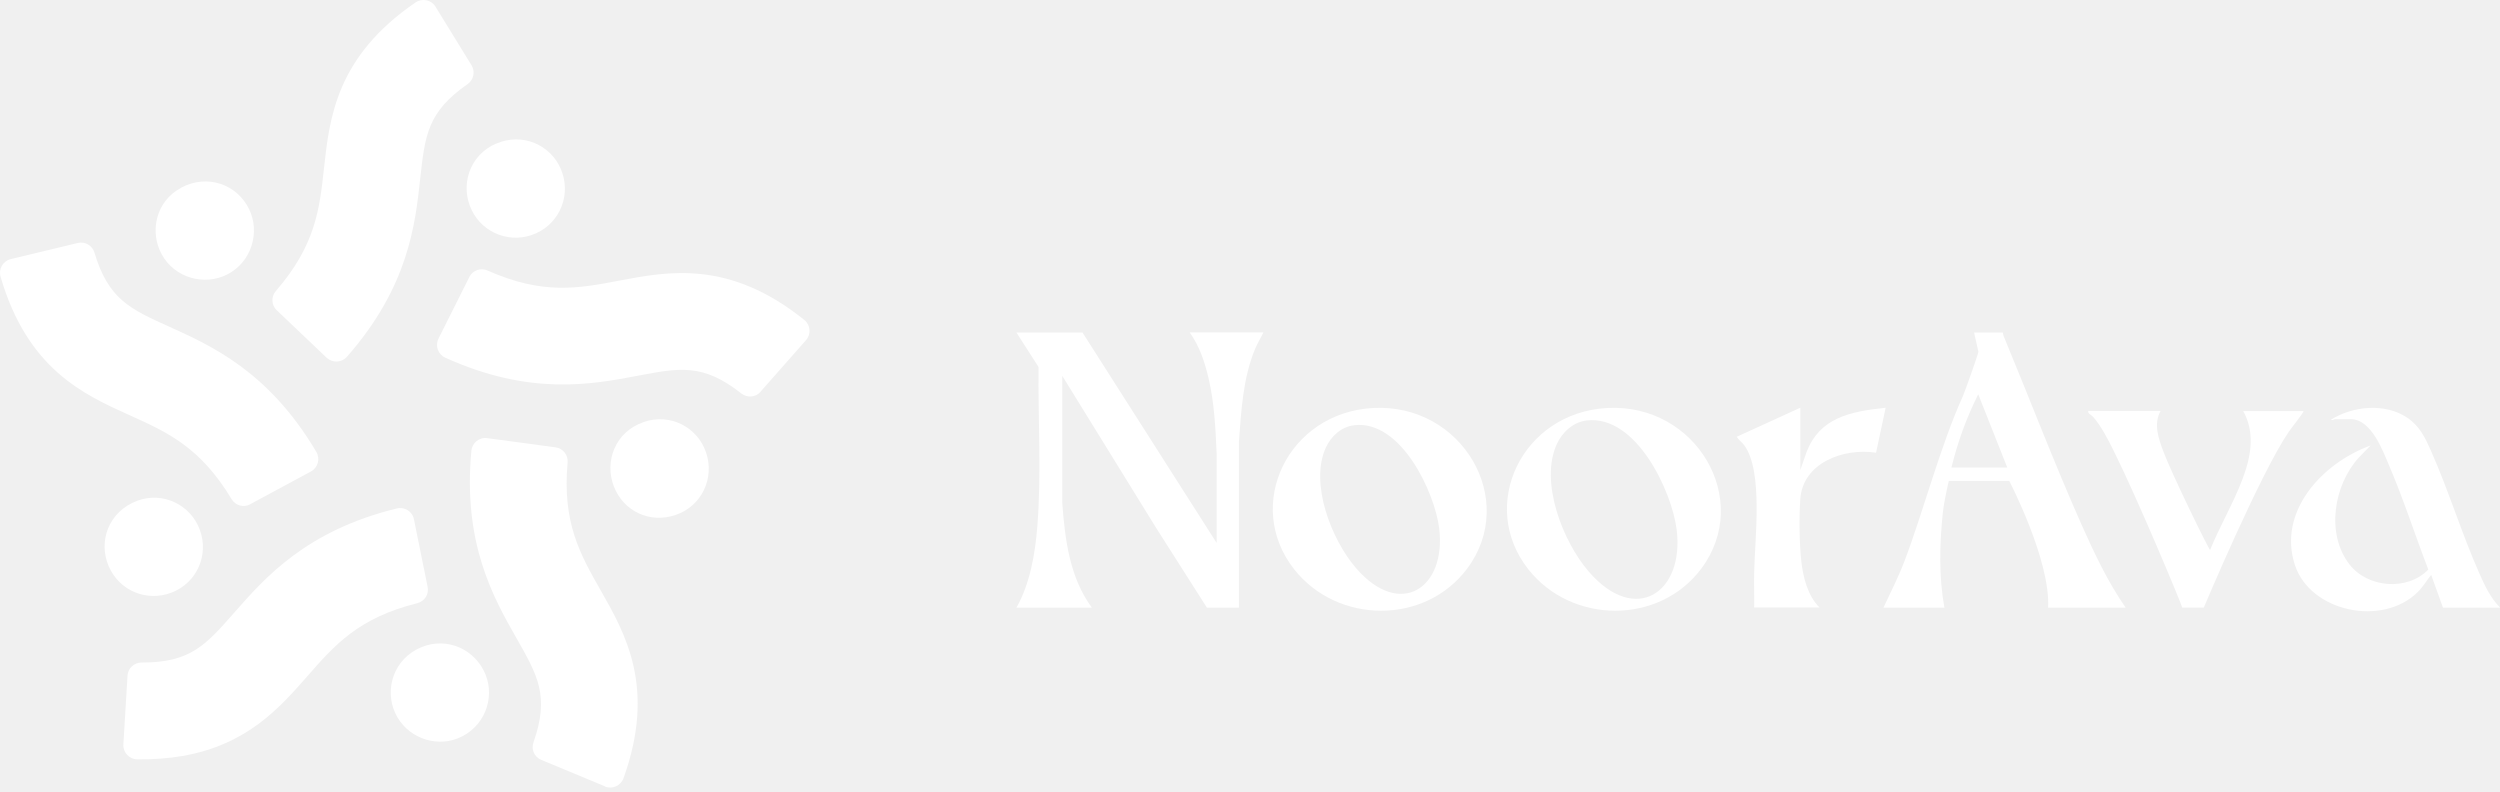
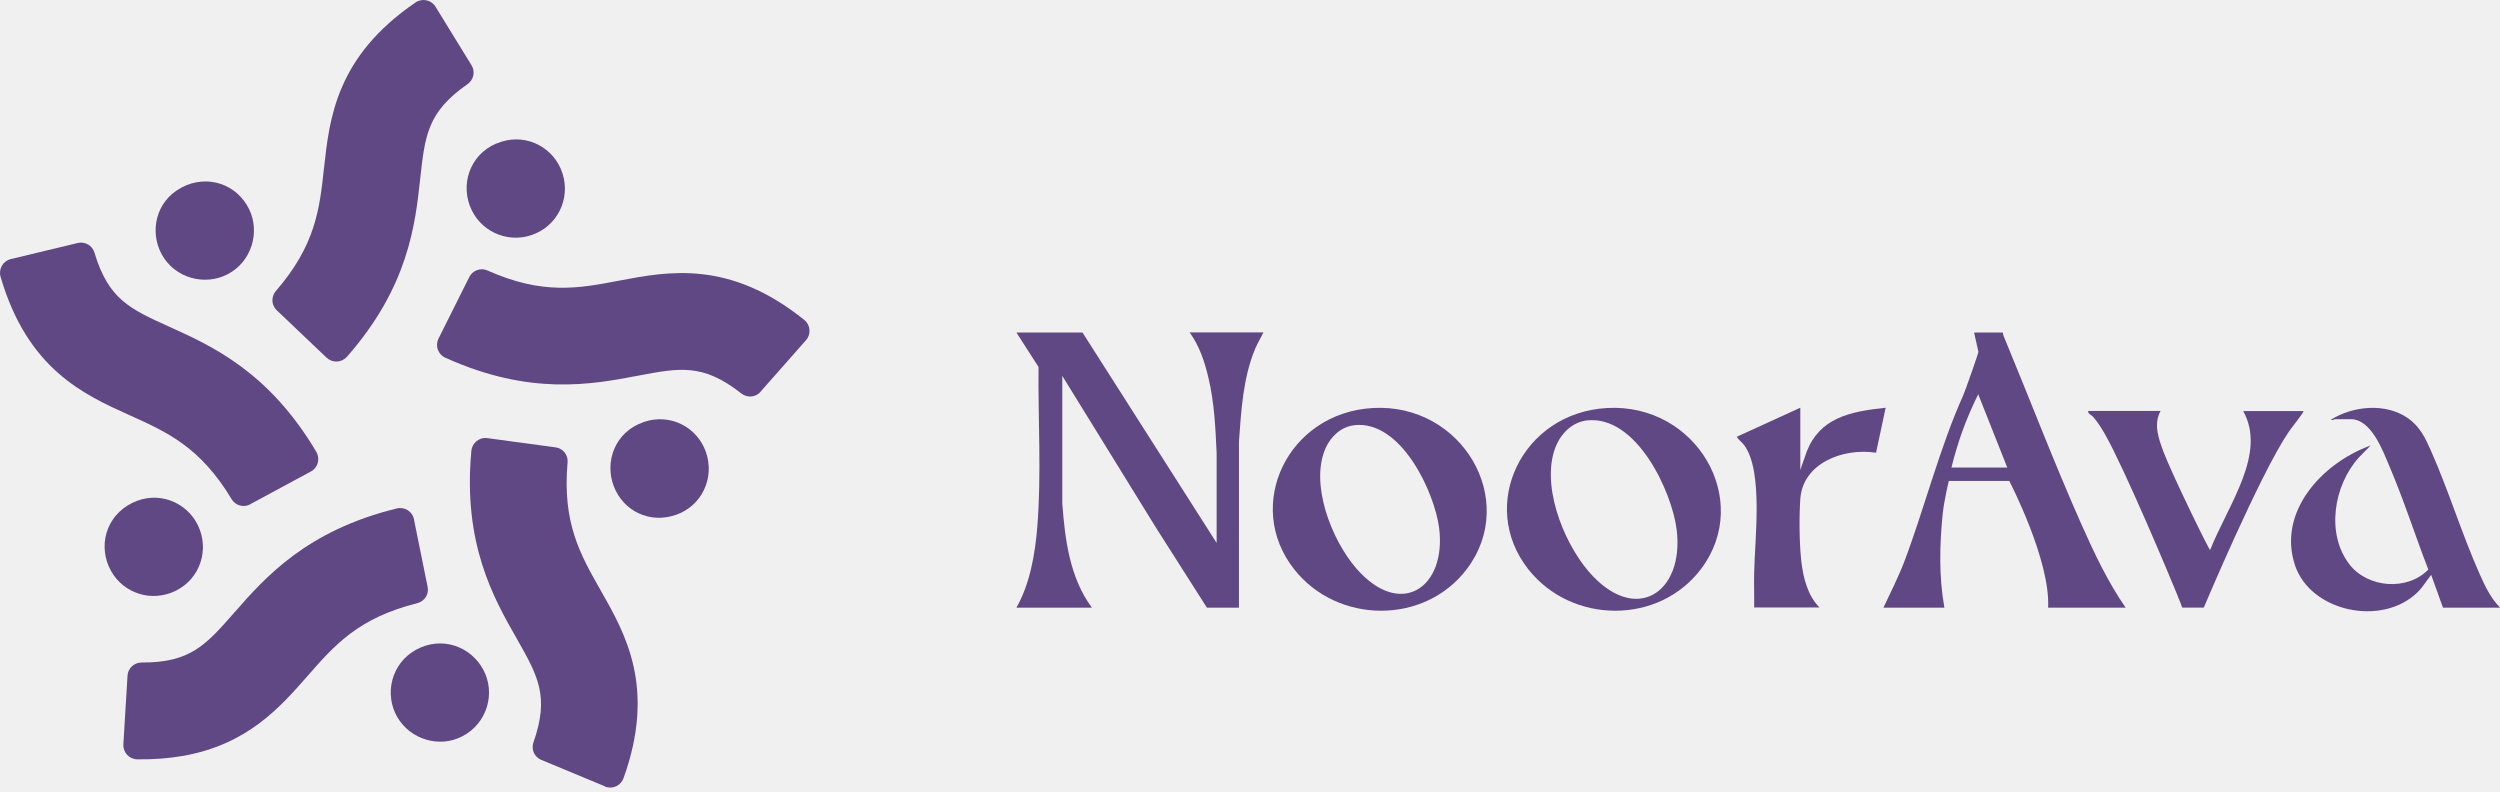
<svg xmlns="http://www.w3.org/2000/svg" width="278" height="88" viewBox="0 0 278 88" fill="none">
-   <path d="M71.545 46.937C74.581 45.887 77.56 47.558 78.497 50.266C79.512 53.166 78.023 56.281 75.134 57.263C72.245 58.245 69.333 56.846 68.261 54.092C67.189 51.327 68.396 48.032 71.545 46.948V46.937Z" fill="white" />
-   <path d="M20.173 20.856C23.051 19.333 26.357 20.473 27.712 23.283C28.93 25.799 28.005 29.106 25.296 30.505C22.768 31.814 19.439 30.945 17.983 28.282C16.618 25.788 17.295 22.38 20.173 20.867V20.856Z" fill="white" />
-   <path d="M46.83 71.98C49.764 70.75 52.879 72.273 53.985 74.993C55.091 77.713 53.815 80.974 50.858 82.125C48.308 83.118 45.171 81.956 43.941 79.281C42.733 76.629 43.782 73.255 46.83 71.98Z" fill="white" />
-   <path d="M14.69 55.931C17.557 54.509 20.728 55.807 21.992 58.38C23.335 61.123 22.24 64.35 19.566 65.682C16.891 67.014 13.742 66.009 12.343 63.481C10.864 60.829 11.711 57.41 14.69 55.931Z" fill="white" />
-   <path d="M55.192 15.969C58.137 14.694 61.207 16.161 62.335 18.723C63.588 21.567 62.302 24.727 59.627 25.935C56.873 27.187 53.725 25.98 52.461 23.384C51.129 20.664 52.156 17.267 55.18 15.958L55.192 15.969Z" fill="white" />
-   <path d="M36.336 39.793L30.772 34.5C30.174 33.936 30.128 32.988 30.67 32.367C35.094 27.266 35.534 23.26 36.031 18.678C36.64 13.137 37.385 6.298 46.21 0.271C46.944 -0.225 47.96 -0.022 48.422 0.734L52.44 7.268C52.869 7.968 52.666 8.893 51.989 9.356C47.542 12.448 47.26 15.044 46.73 19.84C46.176 24.964 45.42 31.893 38.581 39.669C37.995 40.335 36.979 40.391 36.336 39.782V39.793Z" fill="white" />
-   <path d="M84.568 43.574C84.027 44.194 83.09 44.262 82.435 43.754C78.181 40.403 75.619 40.888 70.879 41.791C65.812 42.75 58.973 44.048 49.527 39.782C48.714 39.421 48.364 38.461 48.759 37.66L52.19 30.799C52.563 30.065 53.443 29.738 54.199 30.076C60.372 32.819 64.322 32.074 68.859 31.205C74.332 30.167 81.104 28.88 89.432 35.572C90.121 36.125 90.222 37.152 89.635 37.818L84.557 43.574H84.568Z" fill="white" />
-   <path d="M67.269 87.441L60.182 84.495C59.415 84.179 59.042 83.322 59.324 82.543C61.119 77.43 59.821 75.162 57.44 70.975C54.889 66.495 51.447 60.446 52.418 50.131C52.497 49.251 53.298 48.596 54.178 48.72L61.785 49.747C62.597 49.86 63.195 50.593 63.116 51.417C62.518 58.144 64.516 61.642 66.795 65.648C69.56 70.501 72.957 76.471 69.335 86.538C69.03 87.373 68.093 87.802 67.269 87.463V87.441Z" fill="white" />
-   <path d="M20.286 84.066C18.774 84.326 17.115 84.461 15.264 84.439C14.373 84.427 13.673 83.671 13.718 82.791L14.181 75.128C14.226 74.304 14.925 73.672 15.749 73.672C21.166 73.695 22.882 71.731 26.064 68.109C29.461 64.238 34.054 59.001 44.121 56.541C44.979 56.327 45.859 56.868 46.028 57.737L47.552 65.265C47.721 66.077 47.213 66.867 46.412 67.07C39.855 68.707 37.203 71.731 34.167 75.207C31.12 78.672 27.498 82.814 20.286 84.066Z" fill="white" />
-   <path d="M27.825 56.078C27.103 56.473 26.189 56.225 25.76 55.514C22.284 49.724 18.616 48.065 14.407 46.169C9.317 43.879 3.054 41.046 0.063 30.776C-0.185 29.918 0.323 29.027 1.192 28.812L8.651 27.018C9.453 26.826 10.265 27.3 10.502 28.09C12.059 33.281 14.441 34.353 18.842 36.34C23.537 38.462 29.891 41.328 35.172 50.243C35.624 51.011 35.364 51.993 34.585 52.422L27.825 56.067V56.078Z" fill="white" />
-   <path d="M120.366 36.965L135.29 60.375V50.399C135.159 47.582 135.039 44.822 134.389 42.052C133.969 40.272 133.389 38.482 132.289 36.965H140.491C140.201 37.577 139.831 38.161 139.57 38.793C138.22 42.024 138.02 45.698 137.77 49.127V67.573H134.209L128.588 58.745L118.126 41.798V55.966C118.426 59.97 118.936 64.2 121.416 67.573H113.025C114.535 64.925 115.105 61.581 115.345 58.604C115.825 52.754 115.425 46.678 115.485 40.809L113.025 36.974H120.366V36.965Z" fill="white" />
-   <path d="M222.719 36.965C222.719 37.106 222.759 37.248 222.809 37.38C225.7 44.341 228.42 51.482 231.481 58.369C232.891 61.525 234.382 64.699 236.372 67.573H227.75C228.02 62.278 223.429 53.479 223.429 53.479H216.708C216.708 53.479 216.188 55.599 216.028 57.144C215.678 60.611 215.598 64.134 216.218 67.573H209.436C210.237 65.868 211.097 64.181 211.767 62.429C213.877 56.88 215.778 49.542 218.278 44.04C218.498 43.559 219.999 39.301 219.999 39.122L219.519 36.974H222.709L222.719 36.965ZM223.209 51.991L219.979 43.842C218.618 46.593 217.738 49.033 216.998 51.991H223.209Z" fill="white" />
-   <path d="M278 67.573H271.659L270.348 63.927C269.838 64.549 269.438 65.265 268.848 65.839C264.917 69.73 256.915 68.044 255.195 62.834C253.265 56.974 258.106 51.548 263.617 49.532L262.317 50.861C259.496 53.96 258.626 59.367 261.266 62.768C263.287 65.378 267.688 65.745 270.028 63.333C268.548 59.499 267.298 55.571 265.677 51.784C264.977 50.154 263.707 46.612 261.396 46.612H259.656C259.586 46.612 259.326 46.81 259.216 46.659C261.666 45.133 265.267 44.784 267.728 46.48C269.098 47.422 269.698 48.713 270.328 50.135C272.309 54.6 273.749 59.367 275.729 63.814C276.32 65.142 276.94 66.489 278 67.554V67.573Z" fill="white" />
-   <path d="M178.729 45.368C188.641 44.841 194.893 55.59 189.191 63.221C184.5 69.504 174.778 69.419 169.957 63.315C164.316 56.183 169.257 45.877 178.729 45.368ZM176.449 46.753C174.918 46.932 173.718 48.082 173.128 49.363C171.188 53.545 173.748 60.168 176.659 63.55C181.85 69.579 187.331 65.915 186.441 58.868C185.921 54.695 181.99 46.122 176.449 46.753Z" fill="white" />
-   <path d="M152.692 45.368C162.604 44.841 168.856 55.59 163.155 63.221C158.464 69.504 148.741 69.419 143.92 63.315C138.279 56.183 143.22 45.877 152.692 45.368ZM150.582 47.29C149.131 47.45 148.001 48.543 147.441 49.758C145.611 53.715 148.031 59.97 150.782 63.164C155.693 68.863 160.864 65.397 160.034 58.736C159.544 54.789 155.823 46.687 150.592 47.281L150.582 47.29Z" fill="white" />
-   <path d="M200.194 52.264L200.914 50.201C202.374 46.508 205.615 45.764 209.686 45.34L208.616 50.342C204.885 49.777 200.464 51.538 200.194 55.486C200.054 57.474 200.084 60.431 200.304 62.4C200.514 64.2 200.994 66.206 202.324 67.553H195.063C195.083 66.263 195.033 64.972 195.063 63.682C195.123 60.045 196.103 52.433 193.962 49.513C193.702 49.155 193.342 48.938 193.122 48.571L200.194 45.34V52.264Z" fill="white" />
-   <path d="M240.251 45.708C239.451 47.158 240.031 48.751 240.561 50.192C241.482 52.66 245.632 61.148 245.762 61.157C247.843 56.004 252.074 50.437 249.443 45.708H256.155C256.195 45.858 254.924 47.413 254.504 48.025C251.304 52.726 245.062 67.563 245.062 67.563H242.662C242.642 67.309 237.711 55.477 235.03 50.107C234.44 48.92 233.63 47.328 232.74 46.339C232.52 46.094 232.149 46.019 232.21 45.698H240.241L240.251 45.708Z" fill="white" />
+   <path d="M71.545 46.937C74.581 45.887 77.56 47.558 78.497 50.266C79.512 53.166 78.023 56.281 75.134 57.263C72.245 58.245 69.333 56.846 68.261 54.092C67.189 51.327 68.396 48.032 71.545 46.948V46.937Z" fill="#5F4883" />
+   <path d="M20.173 20.856C23.051 19.333 26.357 20.473 27.712 23.283C28.93 25.799 28.005 29.106 25.296 30.505C22.768 31.814 19.439 30.945 17.983 28.282C16.618 25.788 17.295 22.38 20.173 20.867V20.856Z" fill="#5F4883" />
+   <path d="M46.83 71.98C49.764 70.75 52.879 72.273 53.985 74.993C55.091 77.713 53.815 80.974 50.858 82.125C48.308 83.118 45.171 81.956 43.941 79.281C42.733 76.629 43.782 73.255 46.83 71.98Z" fill="#5F4883" />
+   <path d="M14.69 55.931C17.557 54.509 20.728 55.807 21.992 58.38C23.335 61.123 22.24 64.35 19.566 65.682C16.891 67.014 13.742 66.009 12.343 63.481C10.864 60.829 11.711 57.41 14.69 55.931Z" fill="#5F4883" />
+   <path d="M55.192 15.969C58.137 14.694 61.207 16.161 62.335 18.723C63.588 21.567 62.302 24.727 59.627 25.935C56.873 27.187 53.725 25.98 52.461 23.384C51.129 20.664 52.156 17.267 55.18 15.958L55.192 15.969Z" fill="#5F4883" />
+   <path d="M36.336 39.793L30.772 34.5C30.174 33.936 30.128 32.988 30.67 32.367C35.094 27.266 35.534 23.26 36.031 18.678C36.64 13.137 37.385 6.298 46.21 0.271C46.944 -0.225 47.96 -0.022 48.422 0.734L52.44 7.268C52.869 7.968 52.666 8.893 51.989 9.356C47.542 12.448 47.26 15.044 46.73 19.84C46.176 24.964 45.42 31.893 38.581 39.669C37.995 40.335 36.979 40.391 36.336 39.782V39.793Z" fill="#5F4883" />
+   <path d="M84.568 43.574C84.027 44.194 83.09 44.262 82.435 43.754C78.181 40.403 75.619 40.888 70.879 41.791C65.812 42.75 58.973 44.048 49.527 39.782C48.714 39.421 48.364 38.461 48.759 37.66L52.19 30.799C52.563 30.065 53.443 29.738 54.199 30.076C60.372 32.819 64.322 32.074 68.859 31.205C74.332 30.167 81.104 28.88 89.432 35.572C90.121 36.125 90.222 37.152 89.635 37.818L84.557 43.574H84.568Z" fill="#5F4883" />
+   <path d="M67.269 87.441L60.182 84.495C59.415 84.179 59.042 83.322 59.324 82.543C61.119 77.43 59.821 75.162 57.44 70.975C54.889 66.495 51.447 60.446 52.418 50.131C52.497 49.251 53.298 48.596 54.178 48.72L61.785 49.747C62.597 49.86 63.195 50.593 63.116 51.417C62.518 58.144 64.516 61.642 66.795 65.648C69.56 70.501 72.957 76.471 69.335 86.538C69.03 87.373 68.093 87.802 67.269 87.463V87.441Z" fill="#5F4883" />
+   <path d="M20.286 84.066C18.774 84.326 17.115 84.461 15.264 84.439C14.373 84.427 13.673 83.671 13.718 82.791L14.181 75.128C14.226 74.304 14.925 73.672 15.749 73.672C21.166 73.695 22.882 71.731 26.064 68.109C29.461 64.238 34.054 59.001 44.121 56.541C44.979 56.327 45.859 56.868 46.028 57.737L47.552 65.265C47.721 66.077 47.213 66.867 46.412 67.07C39.855 68.707 37.203 71.731 34.167 75.207C31.12 78.672 27.498 82.814 20.286 84.066Z" fill="#5F4883" />
+   <path d="M27.825 56.078C27.103 56.473 26.189 56.225 25.76 55.514C22.284 49.724 18.616 48.065 14.407 46.169C9.317 43.879 3.054 41.046 0.063 30.776C-0.185 29.918 0.323 29.027 1.192 28.812L8.651 27.018C9.453 26.826 10.265 27.3 10.502 28.09C12.059 33.281 14.441 34.353 18.842 36.34C23.537 38.462 29.891 41.328 35.172 50.243C35.624 51.011 35.364 51.993 34.585 52.422L27.825 56.067V56.078Z" fill="#5F4883" />
+   <path d="M120.366 36.965L135.29 60.375V50.399C135.159 47.582 135.039 44.822 134.389 42.052C133.969 40.272 133.389 38.482 132.289 36.965H140.491C140.201 37.577 139.831 38.161 139.57 38.793C138.22 42.024 138.02 45.698 137.77 49.127V67.573H134.209L128.588 58.745L118.126 41.798V55.966C118.426 59.97 118.936 64.2 121.416 67.573H113.025C114.535 64.925 115.105 61.581 115.345 58.604C115.825 52.754 115.425 46.678 115.485 40.809L113.025 36.974H120.366V36.965Z" fill="#5F4883" />
+   <path d="M222.719 36.965C222.719 37.106 222.759 37.248 222.809 37.38C225.7 44.341 228.42 51.482 231.481 58.369C232.891 61.525 234.382 64.699 236.372 67.573H227.75C228.02 62.278 223.429 53.479 223.429 53.479H216.708C216.708 53.479 216.188 55.599 216.028 57.144C215.678 60.611 215.598 64.134 216.218 67.573H209.436C210.237 65.868 211.097 64.181 211.767 62.429C213.877 56.88 215.778 49.542 218.278 44.04C218.498 43.559 219.999 39.301 219.999 39.122L219.519 36.974H222.709L222.719 36.965ZM223.209 51.991L219.979 43.842C218.618 46.593 217.738 49.033 216.998 51.991H223.209Z" fill="#5F4883" />
+   <path d="M278 67.573H271.659L270.348 63.927C269.838 64.549 269.438 65.265 268.848 65.839C264.917 69.73 256.915 68.044 255.195 62.834C253.265 56.974 258.106 51.548 263.617 49.532L262.317 50.861C259.496 53.96 258.626 59.367 261.266 62.768C263.287 65.378 267.688 65.745 270.028 63.333C268.548 59.499 267.298 55.571 265.677 51.784C264.977 50.154 263.707 46.612 261.396 46.612H259.656C259.586 46.612 259.326 46.81 259.216 46.659C261.666 45.133 265.267 44.784 267.728 46.48C269.098 47.422 269.698 48.713 270.328 50.135C272.309 54.6 273.749 59.367 275.729 63.814C276.32 65.142 276.94 66.489 278 67.554V67.573Z" fill="#5F4883" />
+   <path d="M178.729 45.368C188.641 44.841 194.893 55.59 189.191 63.221C184.5 69.504 174.778 69.419 169.957 63.315C164.316 56.183 169.257 45.877 178.729 45.368ZM176.449 46.753C174.918 46.932 173.718 48.082 173.128 49.363C171.188 53.545 173.748 60.168 176.659 63.55C181.85 69.579 187.331 65.915 186.441 58.868C185.921 54.695 181.99 46.122 176.449 46.753Z" fill="#5F4883" />
+   <path d="M152.692 45.368C162.604 44.841 168.856 55.59 163.155 63.221C158.464 69.504 148.741 69.419 143.92 63.315C138.279 56.183 143.22 45.877 152.692 45.368ZM150.582 47.29C149.131 47.45 148.001 48.543 147.441 49.758C145.611 53.715 148.031 59.97 150.782 63.164C155.693 68.863 160.864 65.397 160.034 58.736C159.544 54.789 155.823 46.687 150.592 47.281L150.582 47.29Z" fill="#5F4883" />
+   <path d="M200.194 52.264L200.914 50.201C202.374 46.508 205.615 45.764 209.686 45.34L208.616 50.342C204.885 49.777 200.464 51.538 200.194 55.486C200.054 57.474 200.084 60.431 200.304 62.4C200.514 64.2 200.994 66.206 202.324 67.553H195.063C195.083 66.263 195.033 64.972 195.063 63.682C195.123 60.045 196.103 52.433 193.962 49.513C193.702 49.155 193.342 48.938 193.122 48.571L200.194 45.34V52.264Z" fill="#5F4883" />
+   <path d="M240.251 45.708C239.451 47.158 240.031 48.751 240.561 50.192C241.482 52.66 245.632 61.148 245.762 61.157C247.843 56.004 252.074 50.437 249.443 45.708H256.155C256.195 45.858 254.924 47.413 254.504 48.025C251.304 52.726 245.062 67.563 245.062 67.563H242.662C242.642 67.309 237.711 55.477 235.03 50.107C234.44 48.92 233.63 47.328 232.74 46.339C232.52 46.094 232.149 46.019 232.21 45.698H240.241L240.251 45.708Z" fill="#5F4883" />
</svg>
